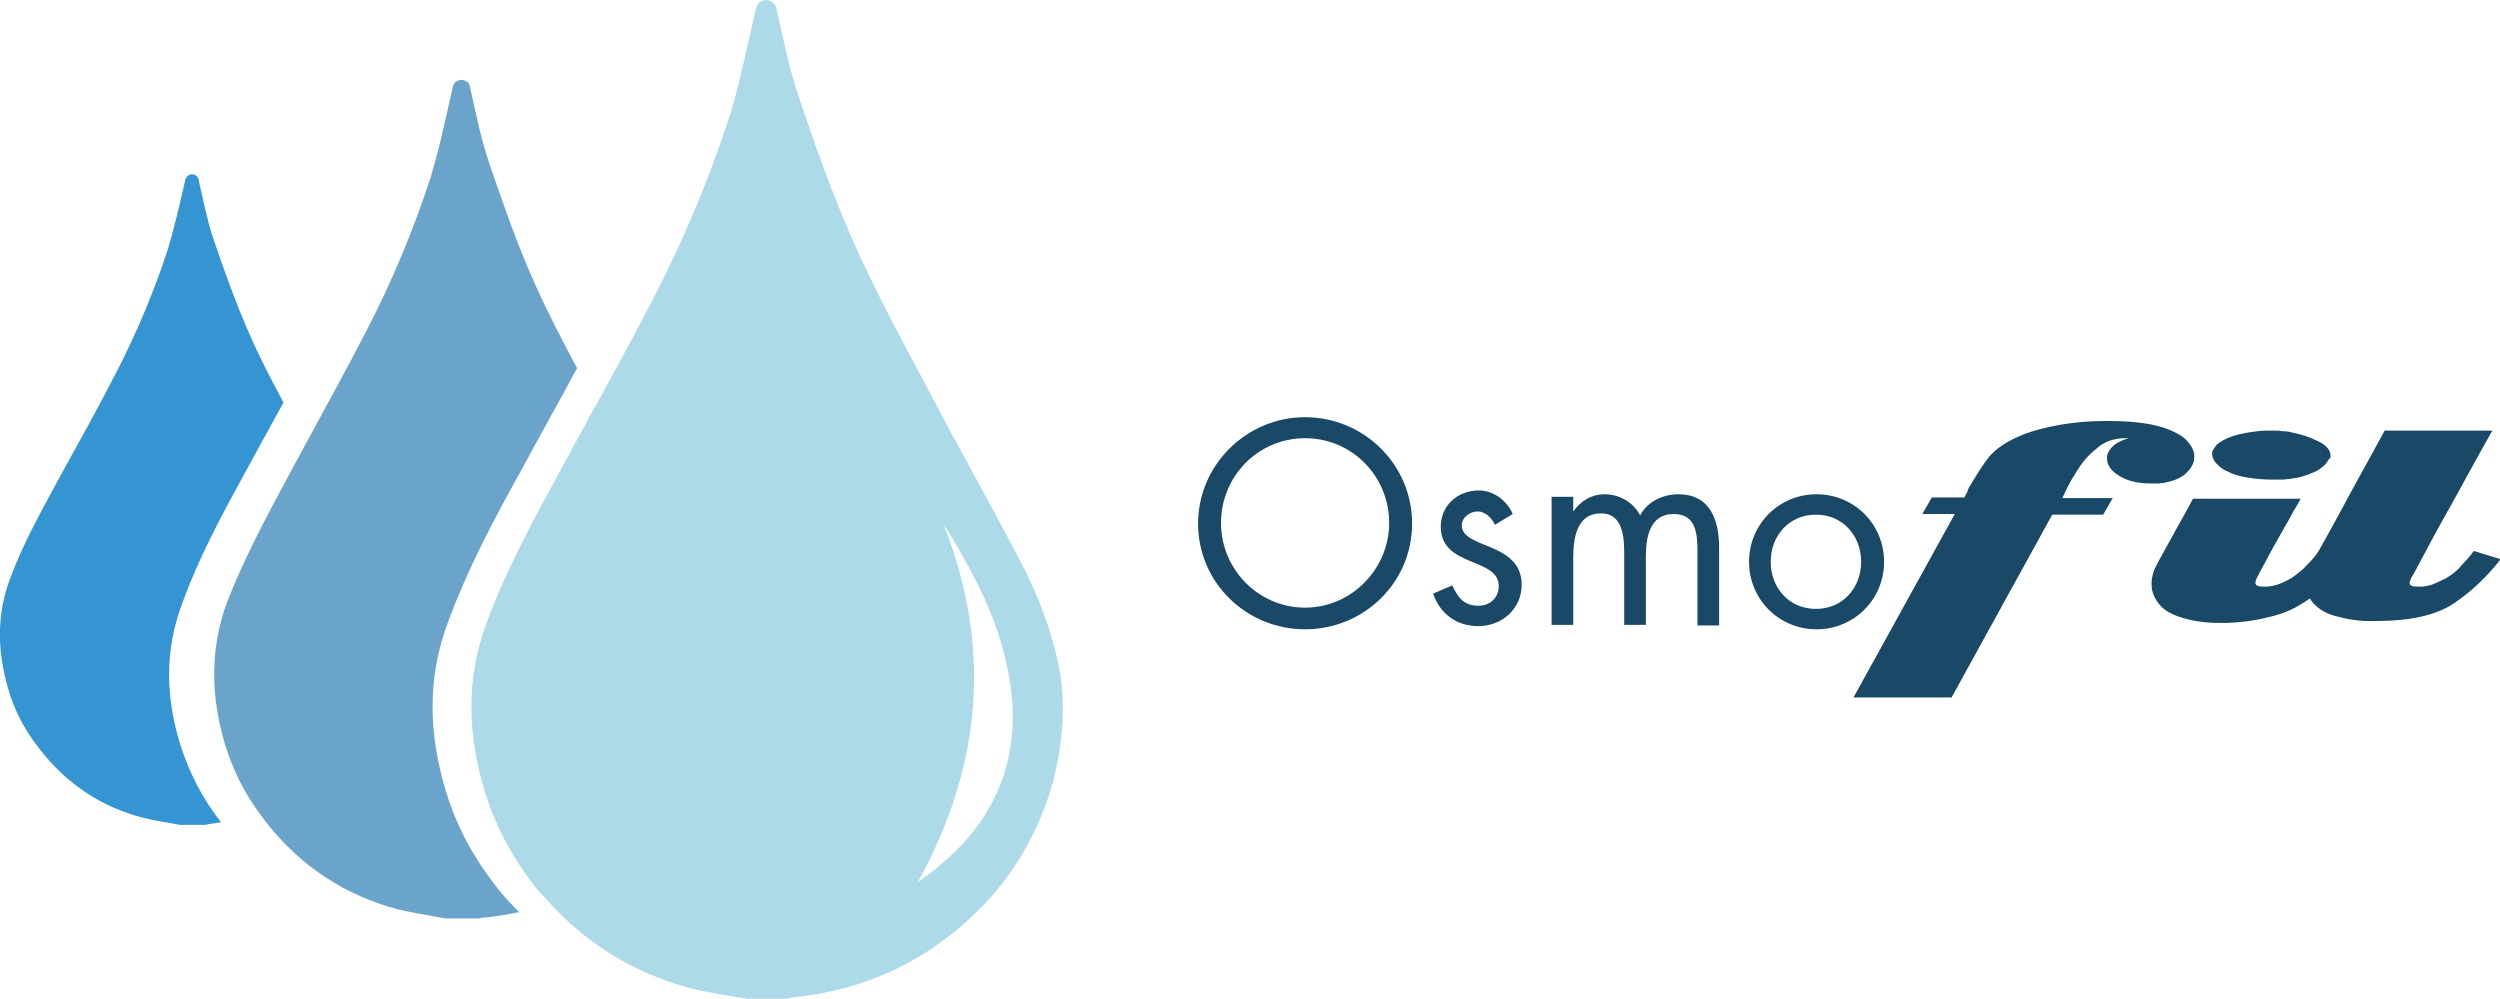
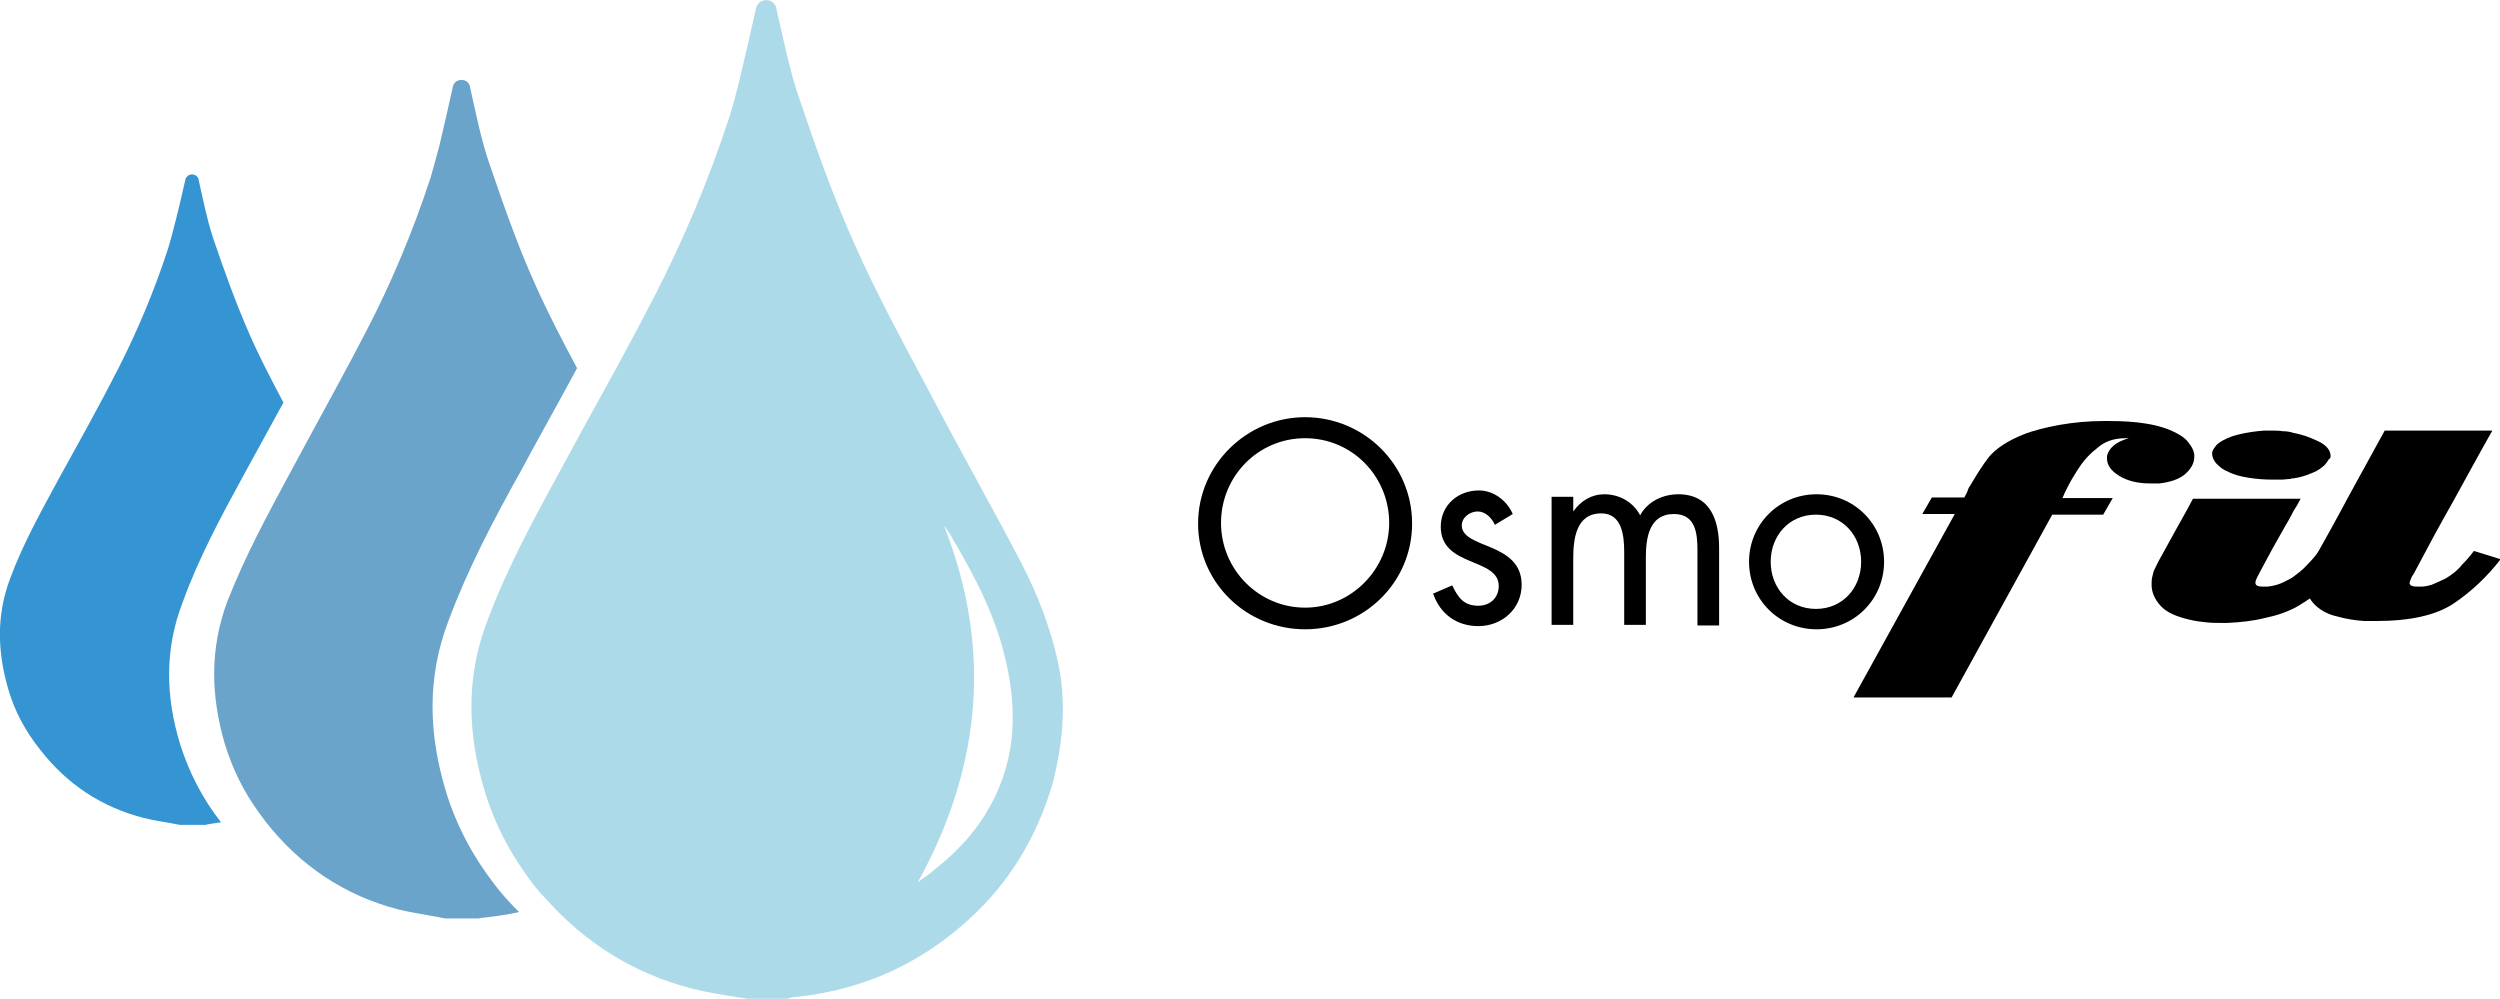
- <svg xmlns="http://www.w3.org/2000/svg" version="1.1" id="Layer_1" x="0px" y="0px" viewBox="-224 219.5 392.5 156.8" style="enable-background:new -224 219.5 392.5 156.8;" xml:space="preserve">
+ <svg xmlns="http://www.w3.org/2000/svg" version="1.1" id="Layer_1" x="0px" y="0px" viewBox="-40.6 189 392.5 156.8" style="enable-background:new -40.6 189 392.5 156.8;" xml:space="preserve">
  <style type="text/css">
	.st0{fill:#ACDAE9;}
	.st1{fill:#3595D2;}
	.st2{fill:#6BA4CA;}
- 	.st3{fill:#194966;}
</style>
  <g>
-     <path class="st0" d="M-58,323c-1.2-5.3-3.2-10.4-5.7-15.2c-4.7-9-9.7-17.8-14.4-26.8c-4.1-7.7-8.3-15.4-11.8-23.3   c-3.3-7.4-6-15-8.6-22.7c-1.6-4.6-2.5-9.4-3.6-14.1v-0.1c-0.4-1.7-2.8-1.7-3.2,0c-0.8,3.6-1.8,7.9-2.7,11.7c-0.5,2-1,3.9-1.5,5.4   c-3.2,9.8-7.2,19.3-11.9,28.4c-3.3,6.4-6.8,12.8-10.3,19.1c-1.4,2.6-2.9,5.3-4.3,7.9c-4.2,7.7-8.4,15.4-11.5,23.7   c-3.4,8.9-3.1,17.8-0.4,26.7c1.6,5.3,4.2,10.2,7.6,14.6c0.6,0.8,1.2,1.5,1.9,2.2c6.2,7,13.8,11.8,23,14.2c2.4,0.6,4.9,1,7.4,1.4   c0.5,0.1,0.9,0.1,1.4,0.2c2.1,0,4.2,0,6.3,0c0.2-0.1,0.4-0.2,0.6-0.2c11.6-1.1,21.8-5.8,30.4-14.8c5.1-5.4,8.7-12.1,10.7-19.3   C-57.1,335.8-56.5,329.5-58,323z M-67.7,344.4c-0.5,1.1-1.1,2.1-1.7,3.1c-2,3.2-4.6,5.9-7.6,8.3c-0.9,0.8-1.9,1.5-2.9,2.2   c10-18.1,11.7-36.7,4.1-56c0.3,0.4,0.6,0.8,0.9,1.3c0.3,0.4,0.5,0.9,0.8,1.4c0.2,0.3,0.4,0.6,0.6,1c2.7,4.7,5.2,9.6,6.7,14.8   C-64.5,328.5-64,336.6-67.7,344.4z" />
-     <path class="st1" d="M-185.8,294.2c2.1-3.8,4.2-7.7,6.3-11.5c-1.9-3.6-3.8-7.2-5.4-10.9c-2.1-4.8-3.9-9.8-5.6-14.8   c-1-3-1.6-6.1-2.3-9.2c0,0,0,0,0-0.1c-0.3-1.1-1.8-1.1-2.1,0c-0.8,3.6-1.9,8.2-2.8,11.1c-2.1,6.4-4.7,12.6-7.7,18.5   s-6.3,11.8-9.5,17.6c-2.7,5-5.5,10-7.5,15.4c-2.2,5.8-2,11.6-0.3,17.4c1,3.5,2.7,6.6,5,9.5c4.2,5.4,9.6,9,16.2,10.7   c1.9,0.5,3.8,0.7,5.7,1.1c1.4,0,2.7,0,4.1,0c0.1,0,0.3-0.1,0.4-0.1c0.7-0.1,1.3-0.2,2-0.3c-2.9-3.7-5-7.8-6.4-12.2   c-2.3-7.5-2.5-14.9,0.4-22.4C-192.8,307.1-189.3,300.6-185.8,294.2z" />
-     <path class="st2" d="M-142.2,293.4c2.9-5.4,5.9-10.7,8.8-16.1c-2.3-4.3-4.6-8.7-6.6-13.2c-2.8-6.2-5-12.6-7.2-19   c-1.3-3.8-2.1-7.9-3-11.9c0,0,0,0,0-0.1c-0.3-1.4-2.4-1.4-2.7,0c-0.6,2.8-1.4,6.2-2.1,9.2c-0.5,1.9-1,3.7-1.4,5.1   c-2.7,8.2-6,16.2-10,23.9c-3.1,6-6.3,11.8-9.5,17.7c-0.9,1.7-1.8,3.3-2.7,5c-3.5,6.5-7,13-9.7,19.9c-2.8,7.5-2.6,14.9-0.4,22.4   c1.2,3.9,2.9,7.4,5.3,10.7c0.4,0.5,0.7,1,1.1,1.5c5.4,6.9,12.4,11.6,20.9,13.8c2.1,0.5,4.2,0.8,6.3,1.2c0.3,0.1,0.7,0.1,1,0.2   c1.8,0,3.5,0,5.3,0c0.2-0.1,0.3-0.1,0.5-0.1c2-0.2,3.9-0.5,5.8-0.9c-1.4-1.4-2.7-2.8-3.9-4.4c-3.4-4.4-6-9.3-7.6-14.6   c-2.7-8.9-3-17.8,0.4-26.7C-150.6,308.9-146.5,301.1-142.2,293.4z" />
+     <path class="st0" d="M125.4,292.5c-1.2-5.3-3.2-10.4-5.7-15.2c-4.7-9-9.7-17.8-14.4-26.8c-4.1-7.7-8.3-15.4-11.8-23.3   c-3.3-7.4-6-15-8.6-22.7c-1.6-4.6-2.5-9.4-3.6-14.1v-0.1c-0.4-1.7-2.8-1.7-3.2,0c-0.8,3.6-1.8,7.9-2.7,11.7c-0.5,2-1,3.9-1.5,5.4   c-3.2,9.8-7.2,19.3-11.9,28.4c-3.3,6.4-6.8,12.8-10.3,19.1c-1.4,2.6-2.9,5.3-4.3,7.9c-4.2,7.7-8.4,15.4-11.5,23.7   c-3.4,8.9-3.1,17.8-0.4,26.7c1.6,5.3,4.2,10.2,7.6,14.6c0.6,0.8,1.2,1.5,1.9,2.2c6.2,7,13.8,11.8,23,14.2c2.4,0.6,4.9,1,7.4,1.4   c0.5,0.1,0.9,0.1,1.4,0.2c2.1,0,4.2,0,6.3,0c0.2-0.1,0.4-0.2,0.6-0.2c11.6-1.1,21.8-5.8,30.4-14.8c5.1-5.4,8.7-12.1,10.7-19.3   C126.3,305.3,126.9,299,125.4,292.5z M115.7,313.9c-0.5,1.1-1.1,2.1-1.7,3.1c-2,3.2-4.6,5.9-7.6,8.3c-0.9,0.8-1.9,1.5-2.9,2.2   c10-18.1,11.7-36.7,4.1-56c0.3,0.4,0.6,0.8,0.9,1.3c0.3,0.4,0.5,0.9,0.8,1.4c0.2,0.3,0.4,0.6,0.6,1c2.7,4.7,5.2,9.6,6.7,14.8   C118.9,298,119.4,306.1,115.7,313.9z" />
+     <path class="st1" d="M-2.4,263.7c2.1-3.8,4.2-7.7,6.3-11.5c-1.9-3.6-3.8-7.2-5.4-10.9c-2.1-4.8-3.9-9.8-5.6-14.8   c-1-3-1.6-6.1-2.3-9.2c0,0,0,0,0-0.1c-0.3-1.1-1.8-1.1-2.1,0c-0.8,3.6-1.9,8.2-2.8,11.1c-2.1,6.4-4.7,12.6-7.7,18.5   s-6.3,11.8-9.5,17.6c-2.7,5-5.5,10-7.5,15.4c-2.2,5.8-2,11.6-0.3,17.4c1,3.5,2.7,6.6,5,9.5c4.2,5.4,9.6,9,16.2,10.7   c1.9,0.5,3.8,0.7,5.7,1.1c1.4,0,2.7,0,4.1,0c0.1,0,0.3-0.1,0.4-0.1c0.7-0.1,1.3-0.2,2-0.3c-2.9-3.7-5-7.8-6.4-12.2   c-2.3-7.5-2.5-14.9,0.4-22.4C-9.4,276.6-5.9,270.1-2.4,263.7z" />
+     <path class="st2" d="M41.2,262.9c2.9-5.4,5.9-10.7,8.8-16.1c-2.3-4.3-4.6-8.7-6.6-13.2c-2.8-6.2-5-12.6-7.2-19   c-1.3-3.8-2.1-7.9-3-11.9c0,0,0,0,0-0.1c-0.3-1.4-2.4-1.4-2.7,0c-0.6,2.8-1.4,6.2-2.1,9.2c-0.5,1.9-1,3.7-1.4,5.1   c-2.7,8.2-6,16.2-10,23.9c-3.1,6-6.3,11.8-9.5,17.7c-0.9,1.7-1.8,3.3-2.7,5c-3.5,6.5-7,13-9.7,19.9c-2.8,7.5-2.6,14.9-0.4,22.4   c1.2,3.9,2.9,7.4,5.3,10.7c0.4,0.5,0.7,1,1.1,1.5c5.4,6.9,12.4,11.6,20.9,13.8c2.1,0.5,4.2,0.8,6.3,1.2c0.3,0.1,0.7,0.1,1,0.2   c1.8,0,3.5,0,5.3,0c0.2-0.1,0.3-0.1,0.5-0.1c2-0.2,3.9-0.5,5.8-0.9c-1.4-1.4-2.7-2.8-3.9-4.4c-3.4-4.4-6-9.3-7.6-14.6   c-2.7-8.9-3-17.8,0.4-26.7C32.8,278.4,36.9,270.6,41.2,262.9z" />
  </g>
  <g>
-     <path class="st3" d="M141.5,291.8c-0.4,0.7-1,1.2-1.9,1.7c-0.9,0.4-1.9,0.8-2.9,1c-0.3,0-0.4,0.1-0.6,0.1s-0.4,0-0.5,0.1   c-0.5,0-0.9,0.1-1.4,0.1s-1,0-1.4,0c-1.3,0-2.6-0.1-3.8-0.3c-1.3-0.2-2.4-0.5-3.3-1c-0.8-0.3-1.3-0.8-1.8-1.3   c-0.4-0.5-0.6-1-0.6-1.5c0-0.3,0.1-0.5,0.3-0.8c0.2-0.3,0.4-0.6,0.7-0.8c0.8-0.6,1.9-1.1,3.2-1.4c1.3-0.3,2.6-0.5,4-0.6   c0.2,0,0.3,0,0.5,0c0.1,0,0.3,0,0.5,0c0.6,0,1.3,0,1.9,0.1c0.6,0,1.2,0.1,1.8,0.3c0.2,0,0.4,0.1,0.5,0.1s0.3,0.1,0.4,0.1   c1.2,0.3,2.3,0.8,3.3,1.3c1,0.6,1.5,1.3,1.5,2.1c0,0.1,0,0.2-0.1,0.4C141.6,291.5,141.6,291.7,141.5,291.8L141.5,291.8z" />
-     <path class="st3" d="M117.7,287.5c0.8,0.4,1.5,0.9,1.9,1.5c0.5,0.6,0.8,1.2,0.9,1.8c0,0.1,0,0.1,0,0.2s0,0.2,0,0.3   c0,0.9-0.5,1.8-1.4,2.6c-0.9,0.8-2.3,1.3-4.1,1.5c-0.1,0-0.2,0-0.3,0c-0.1,0-0.3,0-0.4,0s-0.2,0-0.4,0c-0.1,0-0.2,0-0.3,0   c-2,0-3.6-0.4-4.9-1.2c-1.3-0.8-1.9-1.7-1.9-2.7c0-0.1,0-0.1,0-0.2s0-0.1,0-0.2c0.1-0.5,0.4-1.1,1-1.6c0.5-0.5,1.4-0.9,2.4-1.2   c0,0-0.1,0-0.2,0s-0.2,0-0.3,0c-1.8,0-3.3,0.5-4.5,1.6c-1.3,1-2.3,2.2-3.1,3.5c-0.5,0.8-1,1.6-1.4,2.4s-0.7,1.4-0.9,1.9h7.9   l-1.5,2.6h-8L82.4,329H67l15.9-28.8h-5.1l1.5-2.6h5.1c0.2-0.4,0.4-0.7,0.5-1c0.1-0.4,0.3-0.7,0.5-1c0.9-1.5,1.8-3,2.9-4.4   c1.1-1.3,2.9-2.5,5.4-3.5c1.5-0.6,3.5-1.1,5.7-1.5c2.3-0.4,4.6-0.6,6.9-0.6c0.1,0,0.3,0,0.4,0s0.2,0,0.4,0c2,0,4,0.1,5.8,0.4   C114.8,286.3,116.4,286.8,117.7,287.5L117.7,287.5z" />
-     <path class="st3" d="M144.4,307.3c-0.5-0.2-1-0.4-1.5-0.5s-1-0.3-1.4-0.4c-0.2-0.1-0.5-0.1-0.7-0.2c-0.3-0.1-0.5-0.1-0.7-0.2   c-0.6,0.8-1.2,1.5-1.9,2.2c-0.6,0.7-1.5,1.4-2.5,2.1c-0.8,0.4-1.5,0.8-2.2,1s-1.3,0.3-1.7,0.3c-0.6,0-1.1,0-1.3-0.1   c-0.3-0.1-0.4-0.3-0.4-0.5s0.1-0.5,0.2-0.7c0.1-0.3,0.3-0.5,0.4-0.8c0.7-1.3,1.4-2.6,2.1-3.9s1.5-2.6,2.2-3.9   c0.4-0.6,0.7-1.3,1.1-2c0.4-0.6,0.8-1.3,1.1-1.9c-1.4,0-2.8,0-4.2,0c-1.4,0-2.8,0-4.2,0c-1.4,0-2.9,0-4.3,0s-2.8,0-4.2,0   c-0.9,1.7-1.8,3.3-2.7,4.9s-1.8,3.3-2.7,4.9c-0.1,0.2-0.2,0.4-0.3,0.6c-0.1,0.2-0.2,0.4-0.3,0.6c-0.2,0.4-0.3,0.8-0.4,1.3   c-0.1,0.4-0.1,0.8-0.1,1.2c0,1.2,0.5,2.3,1.4,3.3s2.4,1.7,4.6,2.2c0.8,0.2,1.6,0.3,2.5,0.4s1.7,0.1,2.6,0.1c0.1,0,0.3,0,0.4,0   s0.3,0,0.4,0c2.1-0.1,4-0.3,6-0.8c1.9-0.4,3.6-1,5-1.8c1.5-0.9,2.9-1.8,4-2.9c1.1-1,2.1-2.2,3-3.3c0.1-0.2,0.3-0.4,0.5-0.5   C144.1,307.6,144.2,307.5,144.4,307.3L144.4,307.3z" />
-     <path class="st3" d="M168.6,307.3c-2.1,2.7-4.5,5-7.3,6.9s-6.9,2.8-12.3,2.8c-0.3,0-0.6,0-0.9,0s-0.6,0-0.9,0   c-1.4-0.1-2.8-0.3-4.2-0.7c-1.4-0.3-2.5-0.9-3.3-1.6c-0.6-0.5-1-1.1-1.3-1.7s-0.4-1.2-0.4-1.8c0-0.1,0-0.3,0-0.4s0.1-0.3,0.1-0.4   c0.1-0.5,0.3-1,0.4-1.5c0.2-0.5,0.4-1,0.7-1.4c1.9-3.4,3.8-6.8,5.6-10.2c1.9-3.4,3.7-6.8,5.6-10.2c1.4,0,2.8,0,4.2,0   c1.4,0,2.8,0,4.3,0c1.4,0,2.8,0,4.2,0c1.4,0,2.8,0,4.2,0c-2.1,3.7-4.1,7.4-6.2,11.2c-2.1,3.7-4.1,7.4-6.1,11.2   c-0.2,0.3-0.4,0.6-0.5,0.9s-0.2,0.5-0.2,0.6c0,0.2,0.1,0.4,0.4,0.5s0.7,0.1,1.4,0.1c0.5,0,1-0.1,1.7-0.3c0.7-0.3,1.4-0.6,2.2-1   c1-0.6,1.9-1.3,2.5-2.1c0.7-0.7,1.3-1.4,1.9-2.2L168.6,307.3z" />
-     <path class="st3" d="M-2.3,301.7c0,9.3-7.6,16.6-16.8,16.6s-16.8-7.3-16.8-16.6c0-9.2,7.6-16.7,16.8-16.7S-2.3,292.4-2.3,301.7z    M-32.3,301.6c0,7.3,5.9,13.3,13.2,13.3s13.2-6.1,13.2-13.3c0-7.3-5.8-13.3-13.2-13.3S-32.3,294.3-32.3,301.6z" />
-     <path class="st3" d="M10.7,301.9c-0.5-1.1-1.5-2.1-2.7-2.1s-2.5,0.9-2.5,2.2c0,1.8,2.3,2.5,4.7,3.5c2.3,1,4.7,2.4,4.7,5.8   c0,3.8-3.1,6.5-6.8,6.5c-3.4,0-6-1.9-7.1-5.1l3-1.3c0.9,1.9,1.8,3.2,4.1,3.2c1.8,0,3.2-1.2,3.2-3.1c0-4.5-9.1-2.9-9.1-9.3   c0-3.4,2.7-5.7,6-5.7c2.3,0,4.4,1.6,5.3,3.7L10.7,301.9z" />
-     <path class="st3" d="M23,299.8L23,299.8c1.2-1.7,2.9-2.7,4.9-2.7c2.3,0,4.5,1.2,5.6,3.3c1.2-2.2,3.6-3.3,6-3.3   c5.1,0,6.4,4.2,6.4,8.4v12.2h-3.4V306c0-2.6-0.2-5.8-3.7-5.8c-3.9,0-4.4,3.8-4.4,6.8v10.6H31v-11.4c0-2.5-0.3-6.1-3.6-6.1   c-4,0-4.4,4.1-4.4,7.1v10.4h-3.4v-20.1H23V299.8z" />
-     <path class="st3" d="M50.6,307.7c0-5.9,4.7-10.6,10.6-10.6s10.6,4.7,10.6,10.6s-4.7,10.6-10.6,10.6   C55.3,318.3,50.6,313.6,50.6,307.7z M54,307.7c0,4.1,2.9,7.4,7.1,7.4s7.1-3.3,7.1-7.4s-2.9-7.4-7.1-7.4S54,303.6,54,307.7z" />
+     <path d="M324.9,261.3c-0.4,0.7-1,1.2-1.9,1.7c-0.9,0.4-1.9,0.8-2.9,1c-0.3,0-0.4,0.1-0.6,0.1s-0.4,0-0.5,0.1   c-0.5,0-0.9,0.1-1.4,0.1s-1,0-1.4,0c-1.3,0-2.6-0.1-3.8-0.3c-1.3-0.2-2.4-0.5-3.3-1c-0.8-0.3-1.3-0.8-1.8-1.3   c-0.4-0.5-0.6-1-0.6-1.5c0-0.3,0.1-0.5,0.3-0.8c0.2-0.3,0.4-0.6,0.7-0.8c0.8-0.6,1.9-1.1,3.2-1.4c1.3-0.3,2.6-0.5,4-0.6   c0.2,0,0.3,0,0.5,0c0.1,0,0.3,0,0.5,0c0.6,0,1.3,0,1.9,0.1c0.6,0,1.2,0.1,1.8,0.3c0.2,0,0.4,0.1,0.5,0.1s0.3,0.1,0.4,0.1   c1.2,0.3,2.3,0.8,3.3,1.3c1,0.6,1.5,1.3,1.5,2.1c0,0.1,0,0.2-0.1,0.4C325,261,325,261.2,324.9,261.3L324.9,261.3z" />
+     <path d="M301.1,257c0.8,0.4,1.5,0.9,1.9,1.5c0.5,0.6,0.8,1.2,0.9,1.8c0,0.1,0,0.1,0,0.2s0,0.2,0,0.3c0,0.9-0.5,1.8-1.4,2.6   c-0.9,0.8-2.3,1.3-4.1,1.5c-0.1,0-0.2,0-0.3,0c-0.1,0-0.3,0-0.4,0s-0.2,0-0.4,0c-0.1,0-0.2,0-0.3,0c-2,0-3.6-0.4-4.9-1.2   c-1.3-0.8-1.9-1.7-1.9-2.7c0-0.1,0-0.1,0-0.2s0-0.1,0-0.2c0.1-0.5,0.4-1.1,1-1.6c0.5-0.5,1.4-0.9,2.4-1.2c0,0-0.1,0-0.2,0   s-0.2,0-0.3,0c-1.8,0-3.3,0.5-4.5,1.6c-1.3,1-2.3,2.2-3.1,3.5c-0.5,0.8-1,1.6-1.4,2.4s-0.7,1.4-0.9,1.9h7.9l-1.5,2.6h-8l-15.8,28.7   h-15.4l15.9-28.8h-5.1l1.5-2.6h5.1c0.2-0.4,0.4-0.7,0.5-1c0.1-0.4,0.3-0.7,0.5-1c0.9-1.5,1.8-3,2.9-4.4c1.1-1.3,2.9-2.5,5.4-3.5   c1.5-0.6,3.5-1.1,5.7-1.5c2.3-0.4,4.6-0.6,6.9-0.6c0.1,0,0.3,0,0.4,0s0.2,0,0.4,0c2,0,4,0.1,5.8,0.4   C298.2,255.8,299.8,256.3,301.1,257L301.1,257z" />
+     <path d="M327.8,276.8c-0.5-0.2-1-0.4-1.5-0.5s-1-0.3-1.4-0.4c-0.2-0.1-0.5-0.1-0.7-0.2c-0.3-0.1-0.5-0.1-0.7-0.2   c-0.6,0.8-1.2,1.5-1.9,2.2c-0.6,0.7-1.5,1.4-2.5,2.1c-0.8,0.4-1.5,0.8-2.2,1s-1.3,0.3-1.7,0.3c-0.6,0-1.1,0-1.3-0.1   c-0.3-0.1-0.4-0.3-0.4-0.5s0.1-0.5,0.2-0.7c0.1-0.3,0.3-0.5,0.4-0.8c0.7-1.3,1.4-2.6,2.1-3.9s1.5-2.6,2.2-3.9   c0.4-0.6,0.7-1.3,1.1-2c0.4-0.6,0.8-1.3,1.1-1.9c-1.4,0-2.8,0-4.2,0c-1.4,0-2.8,0-4.2,0c-1.4,0-2.9,0-4.3,0s-2.8,0-4.2,0   c-0.9,1.7-1.8,3.3-2.7,4.9s-1.8,3.3-2.7,4.9c-0.1,0.2-0.2,0.4-0.3,0.6c-0.1,0.2-0.2,0.4-0.3,0.6c-0.2,0.4-0.3,0.8-0.4,1.3   c-0.1,0.4-0.1,0.8-0.1,1.2c0,1.2,0.5,2.3,1.4,3.3s2.4,1.7,4.6,2.2c0.8,0.2,1.6,0.3,2.5,0.4s1.7,0.1,2.6,0.1c0.1,0,0.3,0,0.4,0   s0.3,0,0.4,0c2.1-0.1,4-0.3,6-0.8c1.9-0.4,3.6-1,5-1.8c1.5-0.9,2.9-1.8,4-2.9c1.1-1,2.1-2.2,3-3.3c0.1-0.2,0.3-0.4,0.5-0.5   C327.5,277.1,327.6,277,327.8,276.8L327.8,276.8z" />
+     <path d="M352,276.8c-2.1,2.7-4.5,5-7.3,6.9s-6.9,2.8-12.3,2.8c-0.3,0-0.6,0-0.9,0s-0.6,0-0.9,0c-1.4-0.1-2.8-0.3-4.2-0.7   c-1.4-0.3-2.5-0.9-3.3-1.6c-0.6-0.5-1-1.1-1.3-1.7s-0.4-1.2-0.4-1.8c0-0.1,0-0.3,0-0.4s0.1-0.3,0.1-0.4c0.1-0.5,0.3-1,0.4-1.5   c0.2-0.5,0.4-1,0.7-1.4c1.9-3.4,3.8-6.8,5.6-10.2c1.9-3.4,3.7-6.8,5.6-10.2c1.4,0,2.8,0,4.2,0c1.4,0,2.8,0,4.3,0c1.4,0,2.8,0,4.2,0   c1.4,0,2.8,0,4.2,0c-2.1,3.7-4.1,7.4-6.2,11.2c-2.1,3.7-4.1,7.4-6.1,11.2c-0.2,0.3-0.4,0.6-0.5,0.9s-0.2,0.5-0.2,0.6   c0,0.2,0.1,0.4,0.4,0.5s0.7,0.1,1.4,0.1c0.5,0,1-0.1,1.7-0.3c0.7-0.3,1.4-0.6,2.2-1c1-0.6,1.9-1.3,2.5-2.1c0.7-0.7,1.3-1.4,1.9-2.2   L352,276.8z" />
+     <path d="M181.1,271.2c0,9.3-7.6,16.6-16.8,16.6s-16.8-7.3-16.8-16.6c0-9.2,7.6-16.7,16.8-16.7S181.1,261.9,181.1,271.2z    M151.1,271.1c0,7.3,5.9,13.3,13.2,13.3s13.2-6.1,13.2-13.3c0-7.3-5.8-13.3-13.2-13.3S151.1,263.8,151.1,271.1z" />
+     <path d="M194.1,271.4c-0.5-1.1-1.5-2.1-2.7-2.1s-2.5,0.9-2.5,2.2c0,1.8,2.3,2.5,4.7,3.5c2.3,1,4.7,2.4,4.7,5.8   c0,3.8-3.1,6.5-6.8,6.5c-3.4,0-6-1.9-7.1-5.1l3-1.3c0.9,1.9,1.8,3.2,4.1,3.2c1.8,0,3.2-1.2,3.2-3.1c0-4.5-9.1-2.9-9.1-9.3   c0-3.4,2.7-5.7,6-5.7c2.3,0,4.4,1.6,5.3,3.7L194.1,271.4z" />
+     <path d="M206.4,269.3L206.4,269.3c1.2-1.7,2.9-2.7,4.9-2.7c2.3,0,4.5,1.2,5.6,3.3c1.2-2.2,3.6-3.3,6-3.3c5.1,0,6.4,4.2,6.4,8.4   v12.2h-3.4v-11.7c0-2.6-0.2-5.8-3.7-5.8c-3.9,0-4.4,3.8-4.4,6.8v10.6h-3.4v-11.4c0-2.5-0.3-6.1-3.6-6.1c-4,0-4.4,4.1-4.4,7.1v10.4   H203V267h3.4V269.3z" />
+     <path d="M234,277.2c0-5.9,4.7-10.6,10.6-10.6s10.6,4.7,10.6,10.6s-4.7,10.6-10.6,10.6C238.7,287.8,234,283.1,234,277.2z    M237.4,277.2c0,4.1,2.9,7.4,7.1,7.4s7.1-3.3,7.1-7.4s-2.9-7.4-7.1-7.4S237.4,273.1,237.4,277.2z" />
  </g>
</svg>
